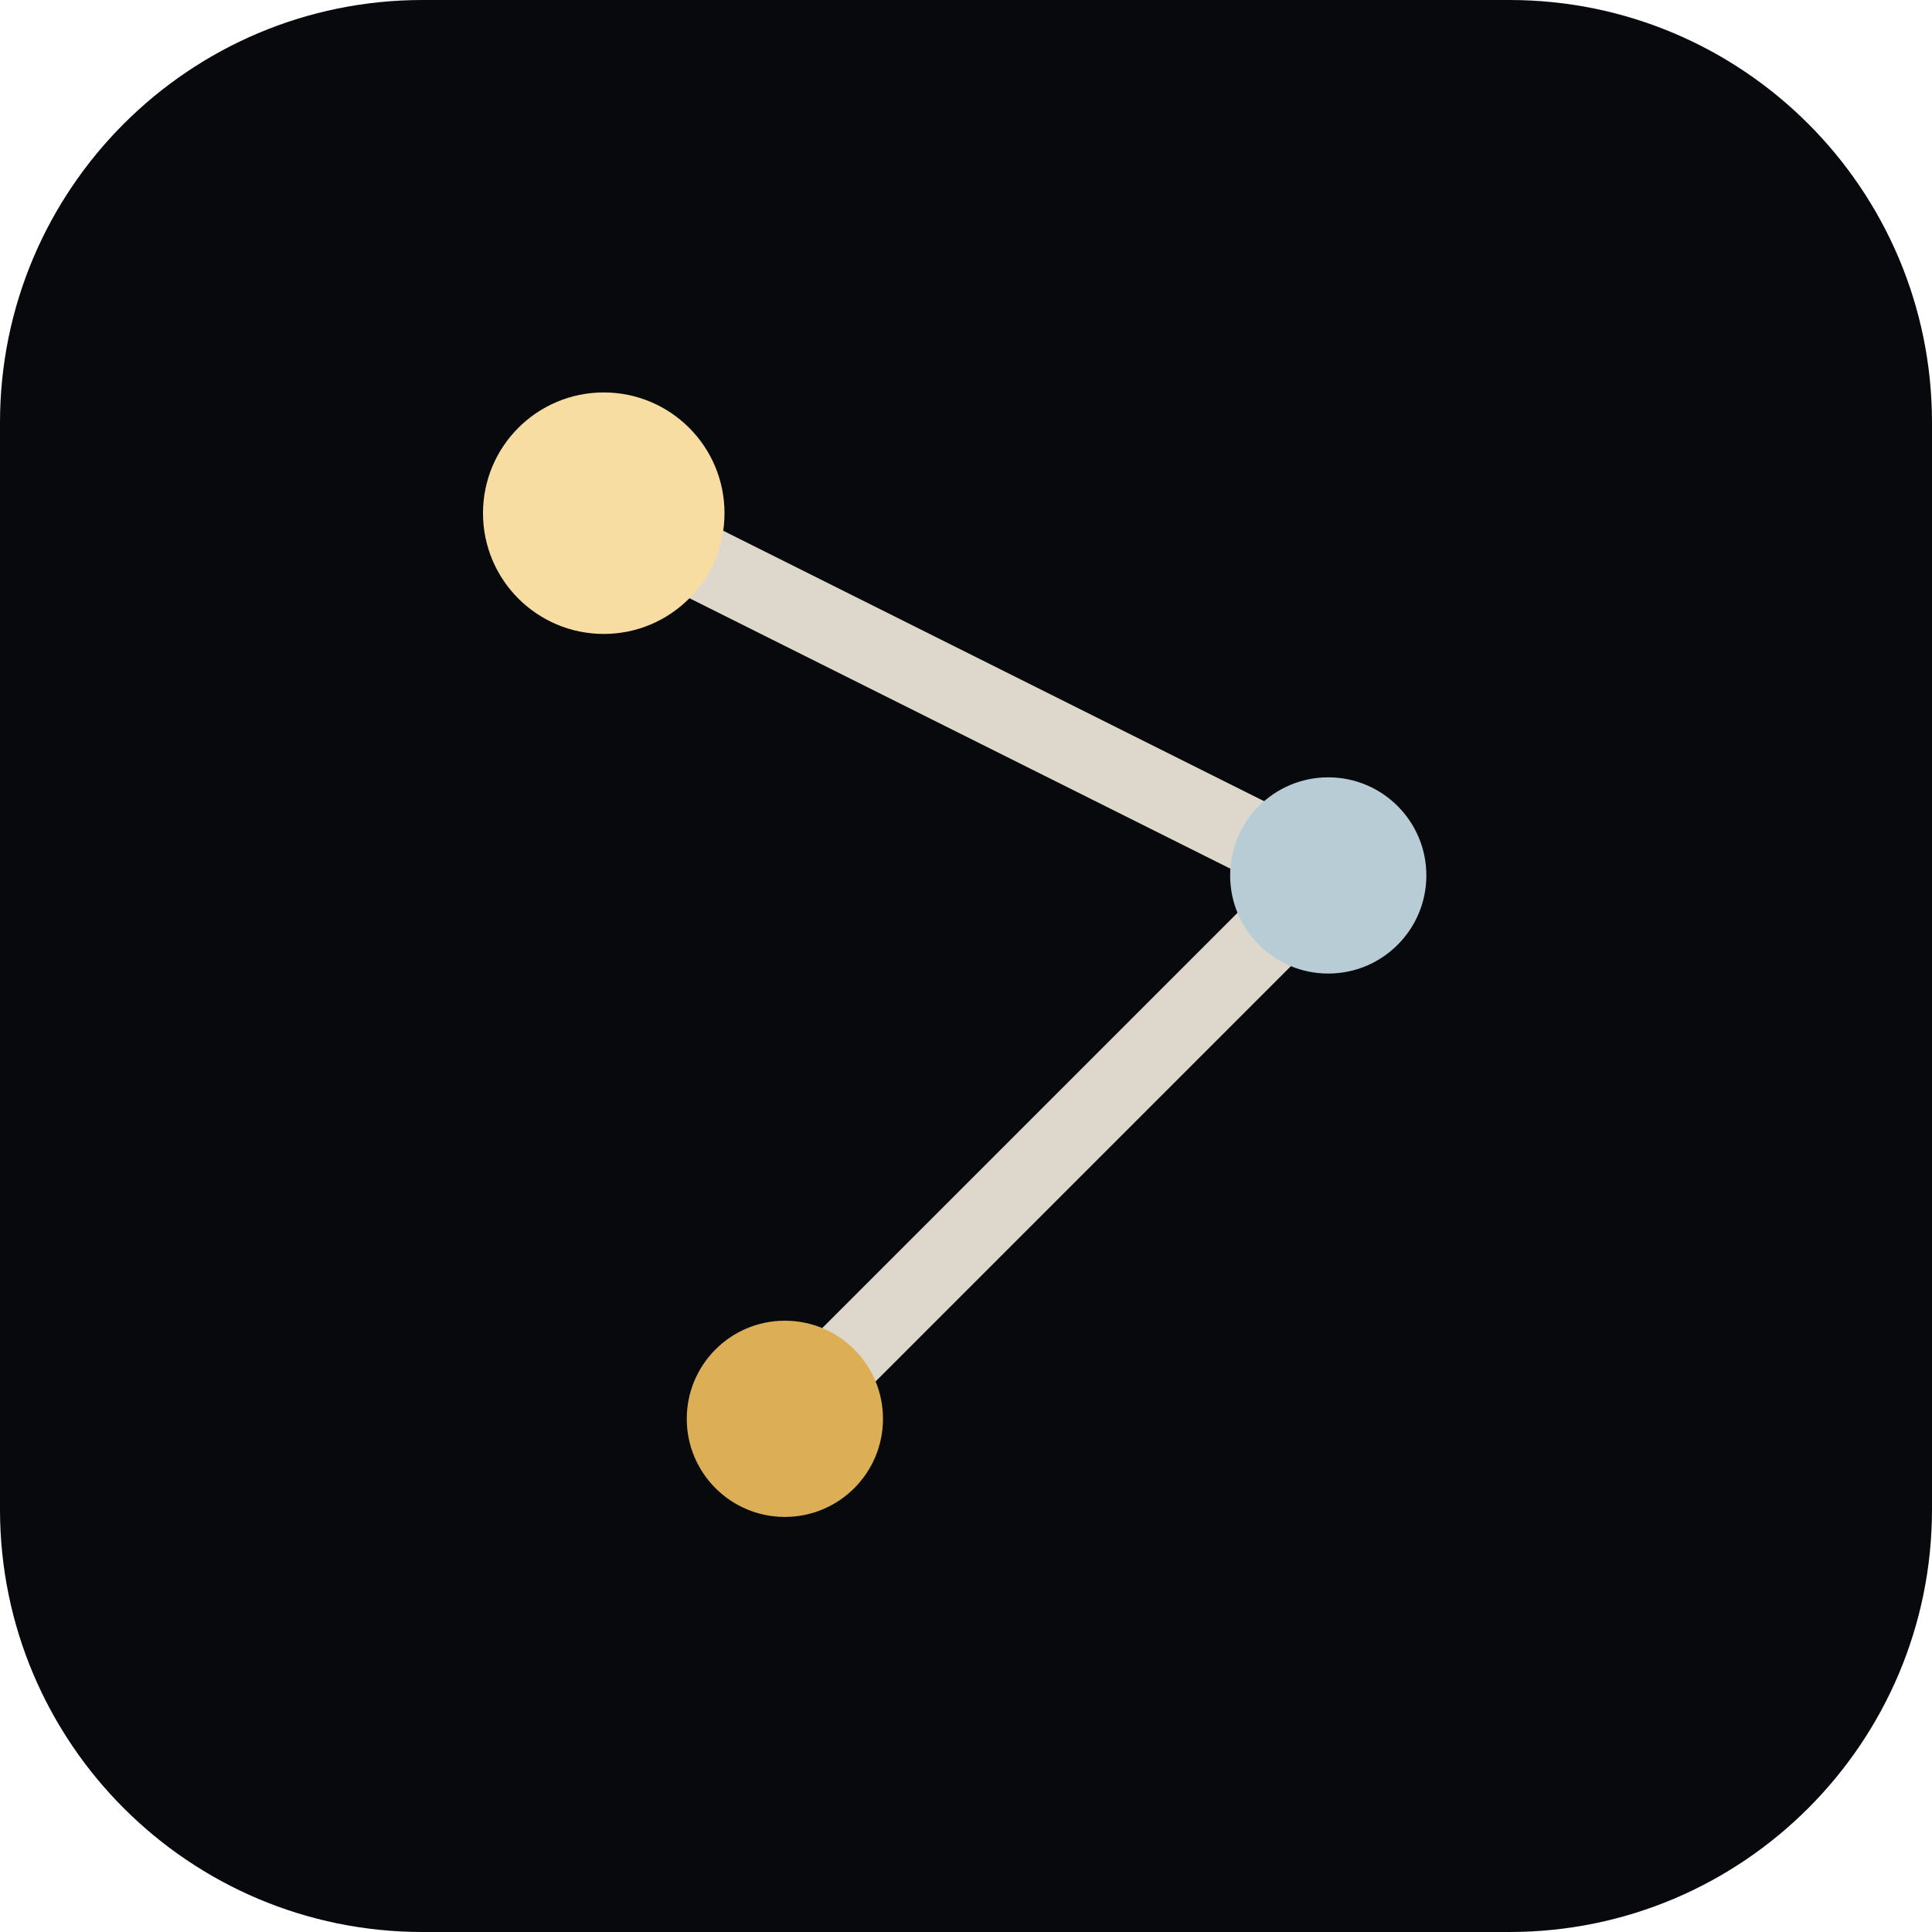
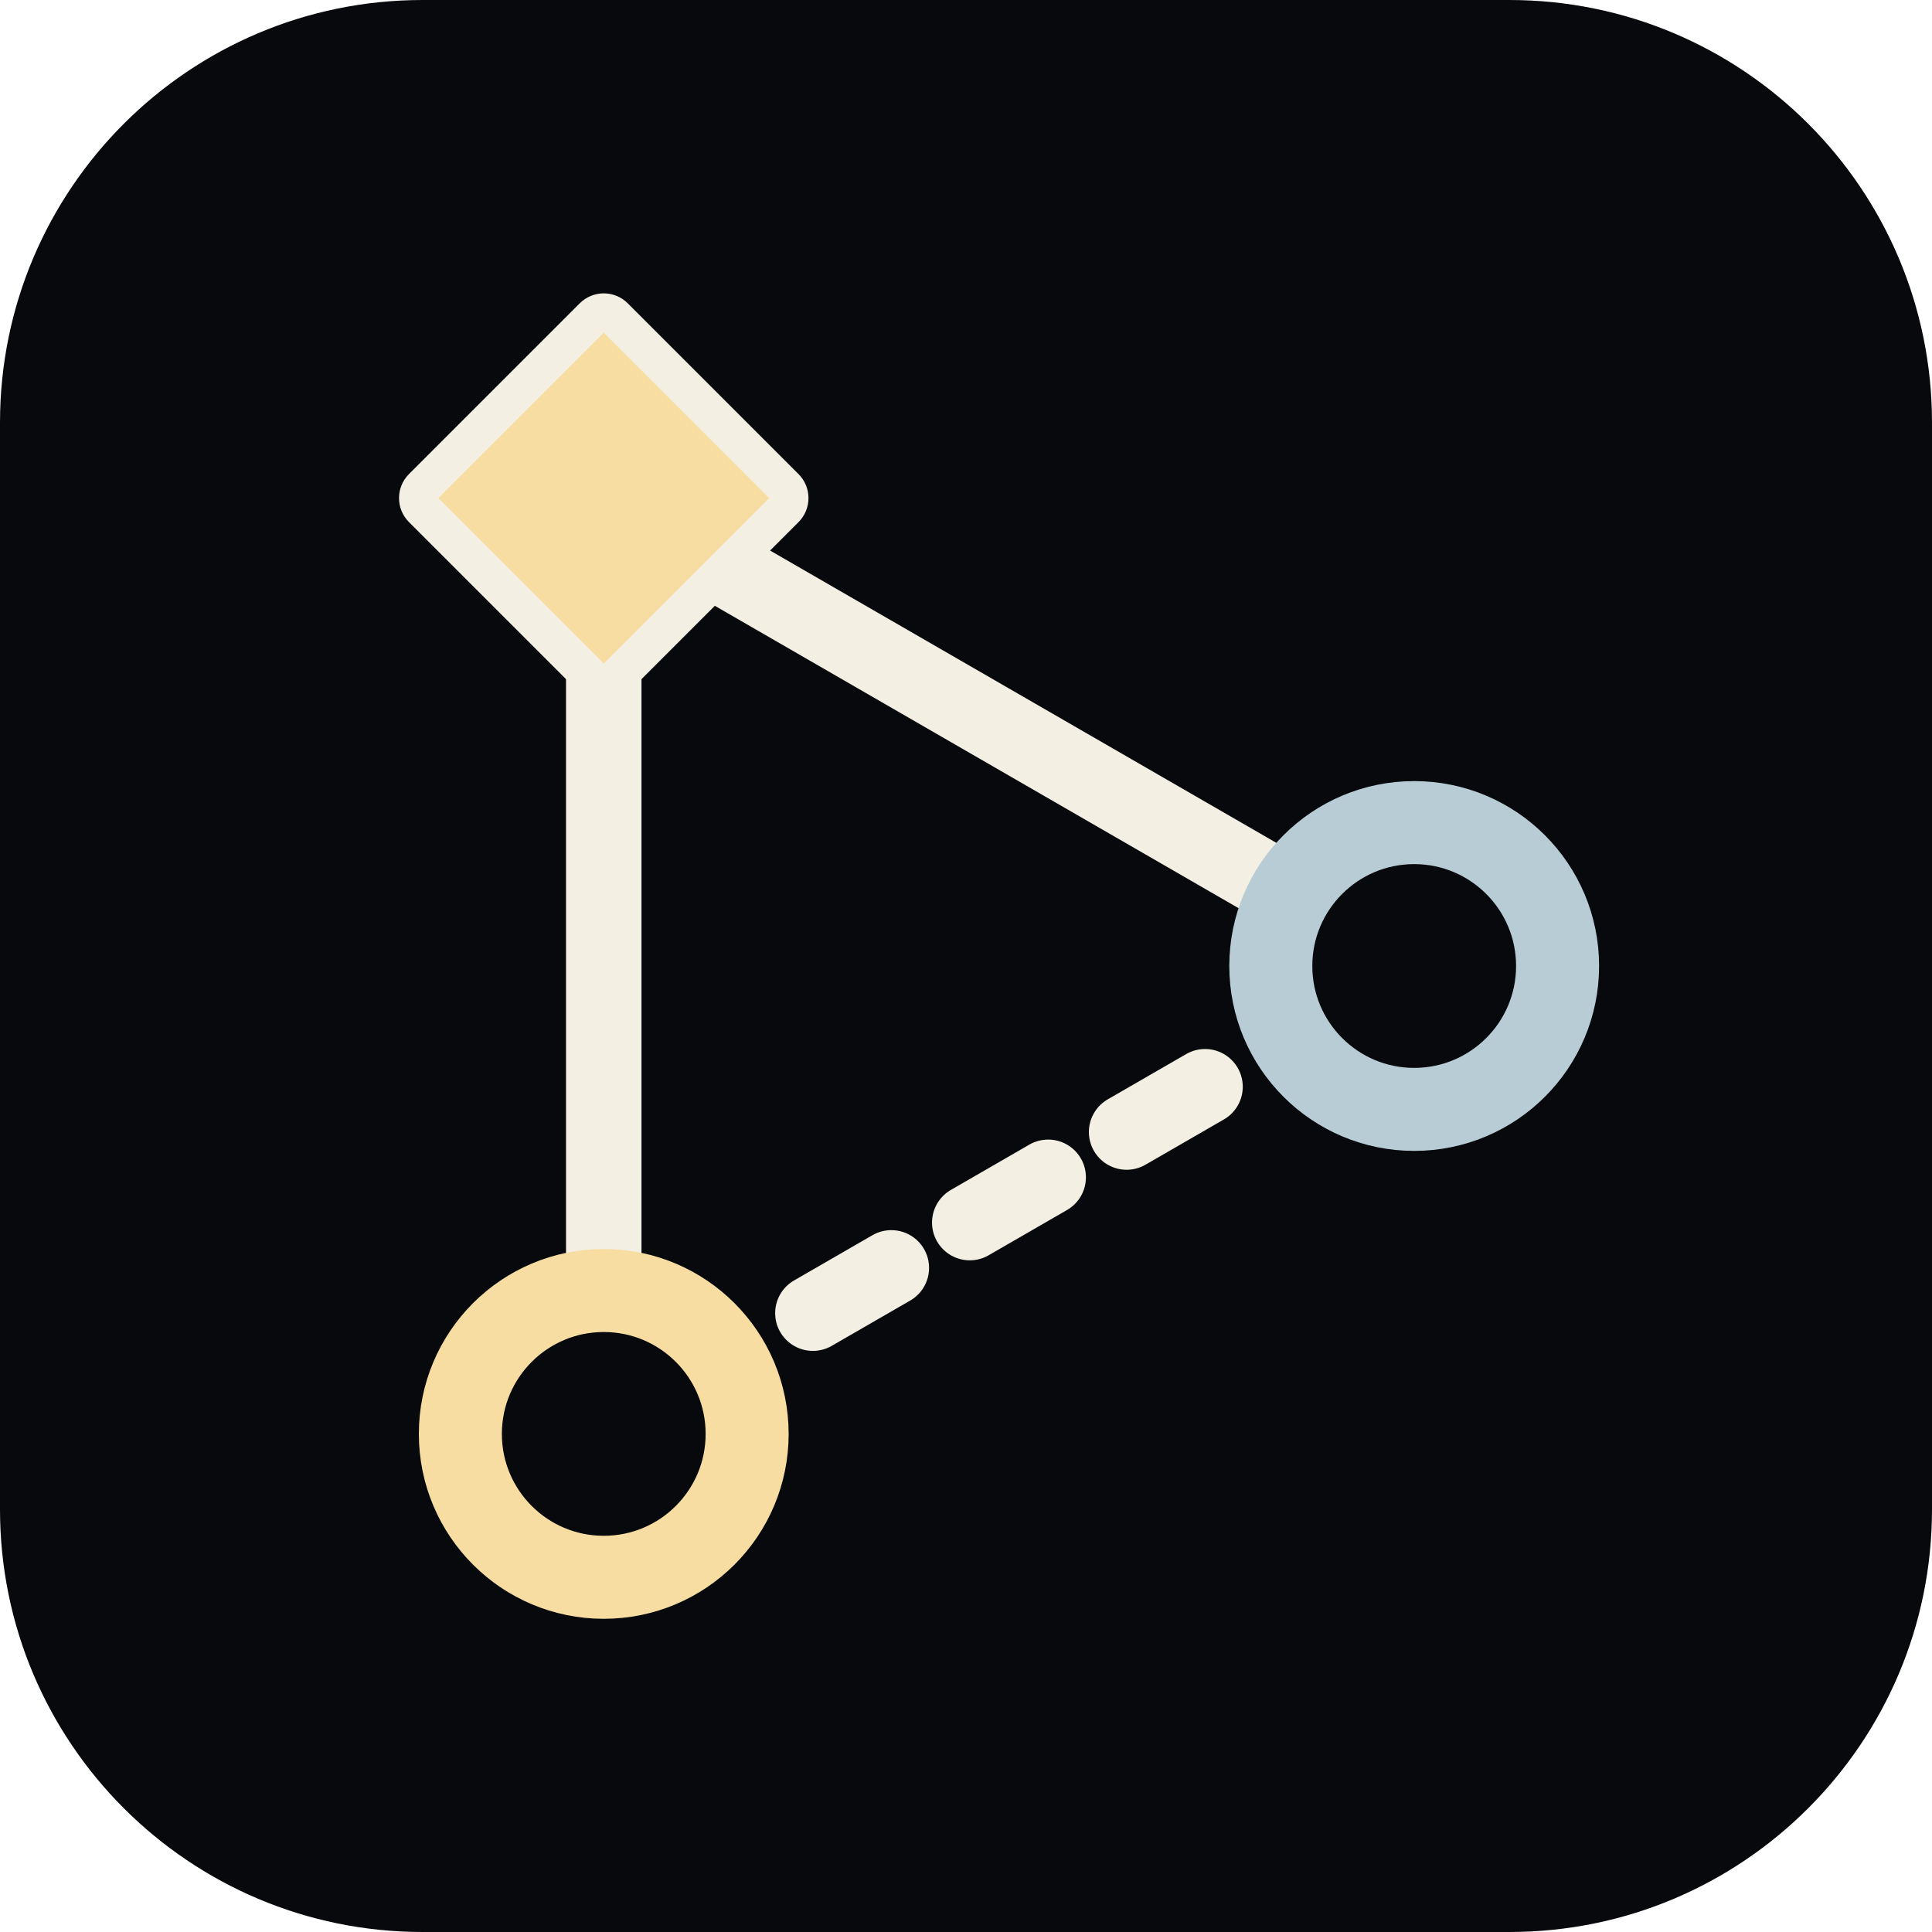
<svg xmlns="http://www.w3.org/2000/svg" viewBox="0 0 128 128" role="img" aria-labelledby="title">
-   <rect width="128" height="128" rx="28" fill="#07090d" />
-   <path d="M40 34 L88 58 L52 94" fill="none" stroke="#ded8cc" stroke-width="5" stroke-linecap="round" stroke-linejoin="round" />
-   <circle cx="40" cy="34" r="8" fill="#f7dda2" />
-   <circle cx="88" cy="58" r="6.5" fill="#b8ccd6" />
-   <circle cx="52" cy="94" r="6.5" fill="#dcae55" />
+   <rect width="128" height="128" rx="28" fill="#07090D" />
+   <line x1="40" y1="33" x2="40" y2="95" stroke="#F4EFE3" stroke-width="5" stroke-linecap="round" />
+   <line x1="40" y1="33" x2="93.694" y2="64" stroke="#F4EFE3" stroke-width="5" stroke-linecap="round" />
+   <line x1="53.856" y1="87" x2="59.053" y2="84" stroke="#F4EFE3" stroke-width="5" stroke-linecap="round" />
+   <line x1="64.249" y1="81" x2="69.445" y2="78" stroke="#F4EFE3" stroke-width="5" stroke-linecap="round" />
+   <line x1="74.641" y1="75" x2="79.837" y2="72" stroke="#F4EFE3" stroke-width="5" stroke-linecap="round" />
+   <rect x="31" y="24" width="18" height="18" rx="1" transform="rotate(45 40 33)" fill="#F7DDA2" stroke="#F4EFE3" stroke-width="2.5" />
+   <circle cx="40" cy="95" r="9.5" fill="#07090D" stroke="#F7DDA2" stroke-width="5.5" />
+   <circle cx="93.694" cy="64" r="9.5" fill="#07090D" stroke="#B8CCD6" stroke-width="5.5" />
</svg>
